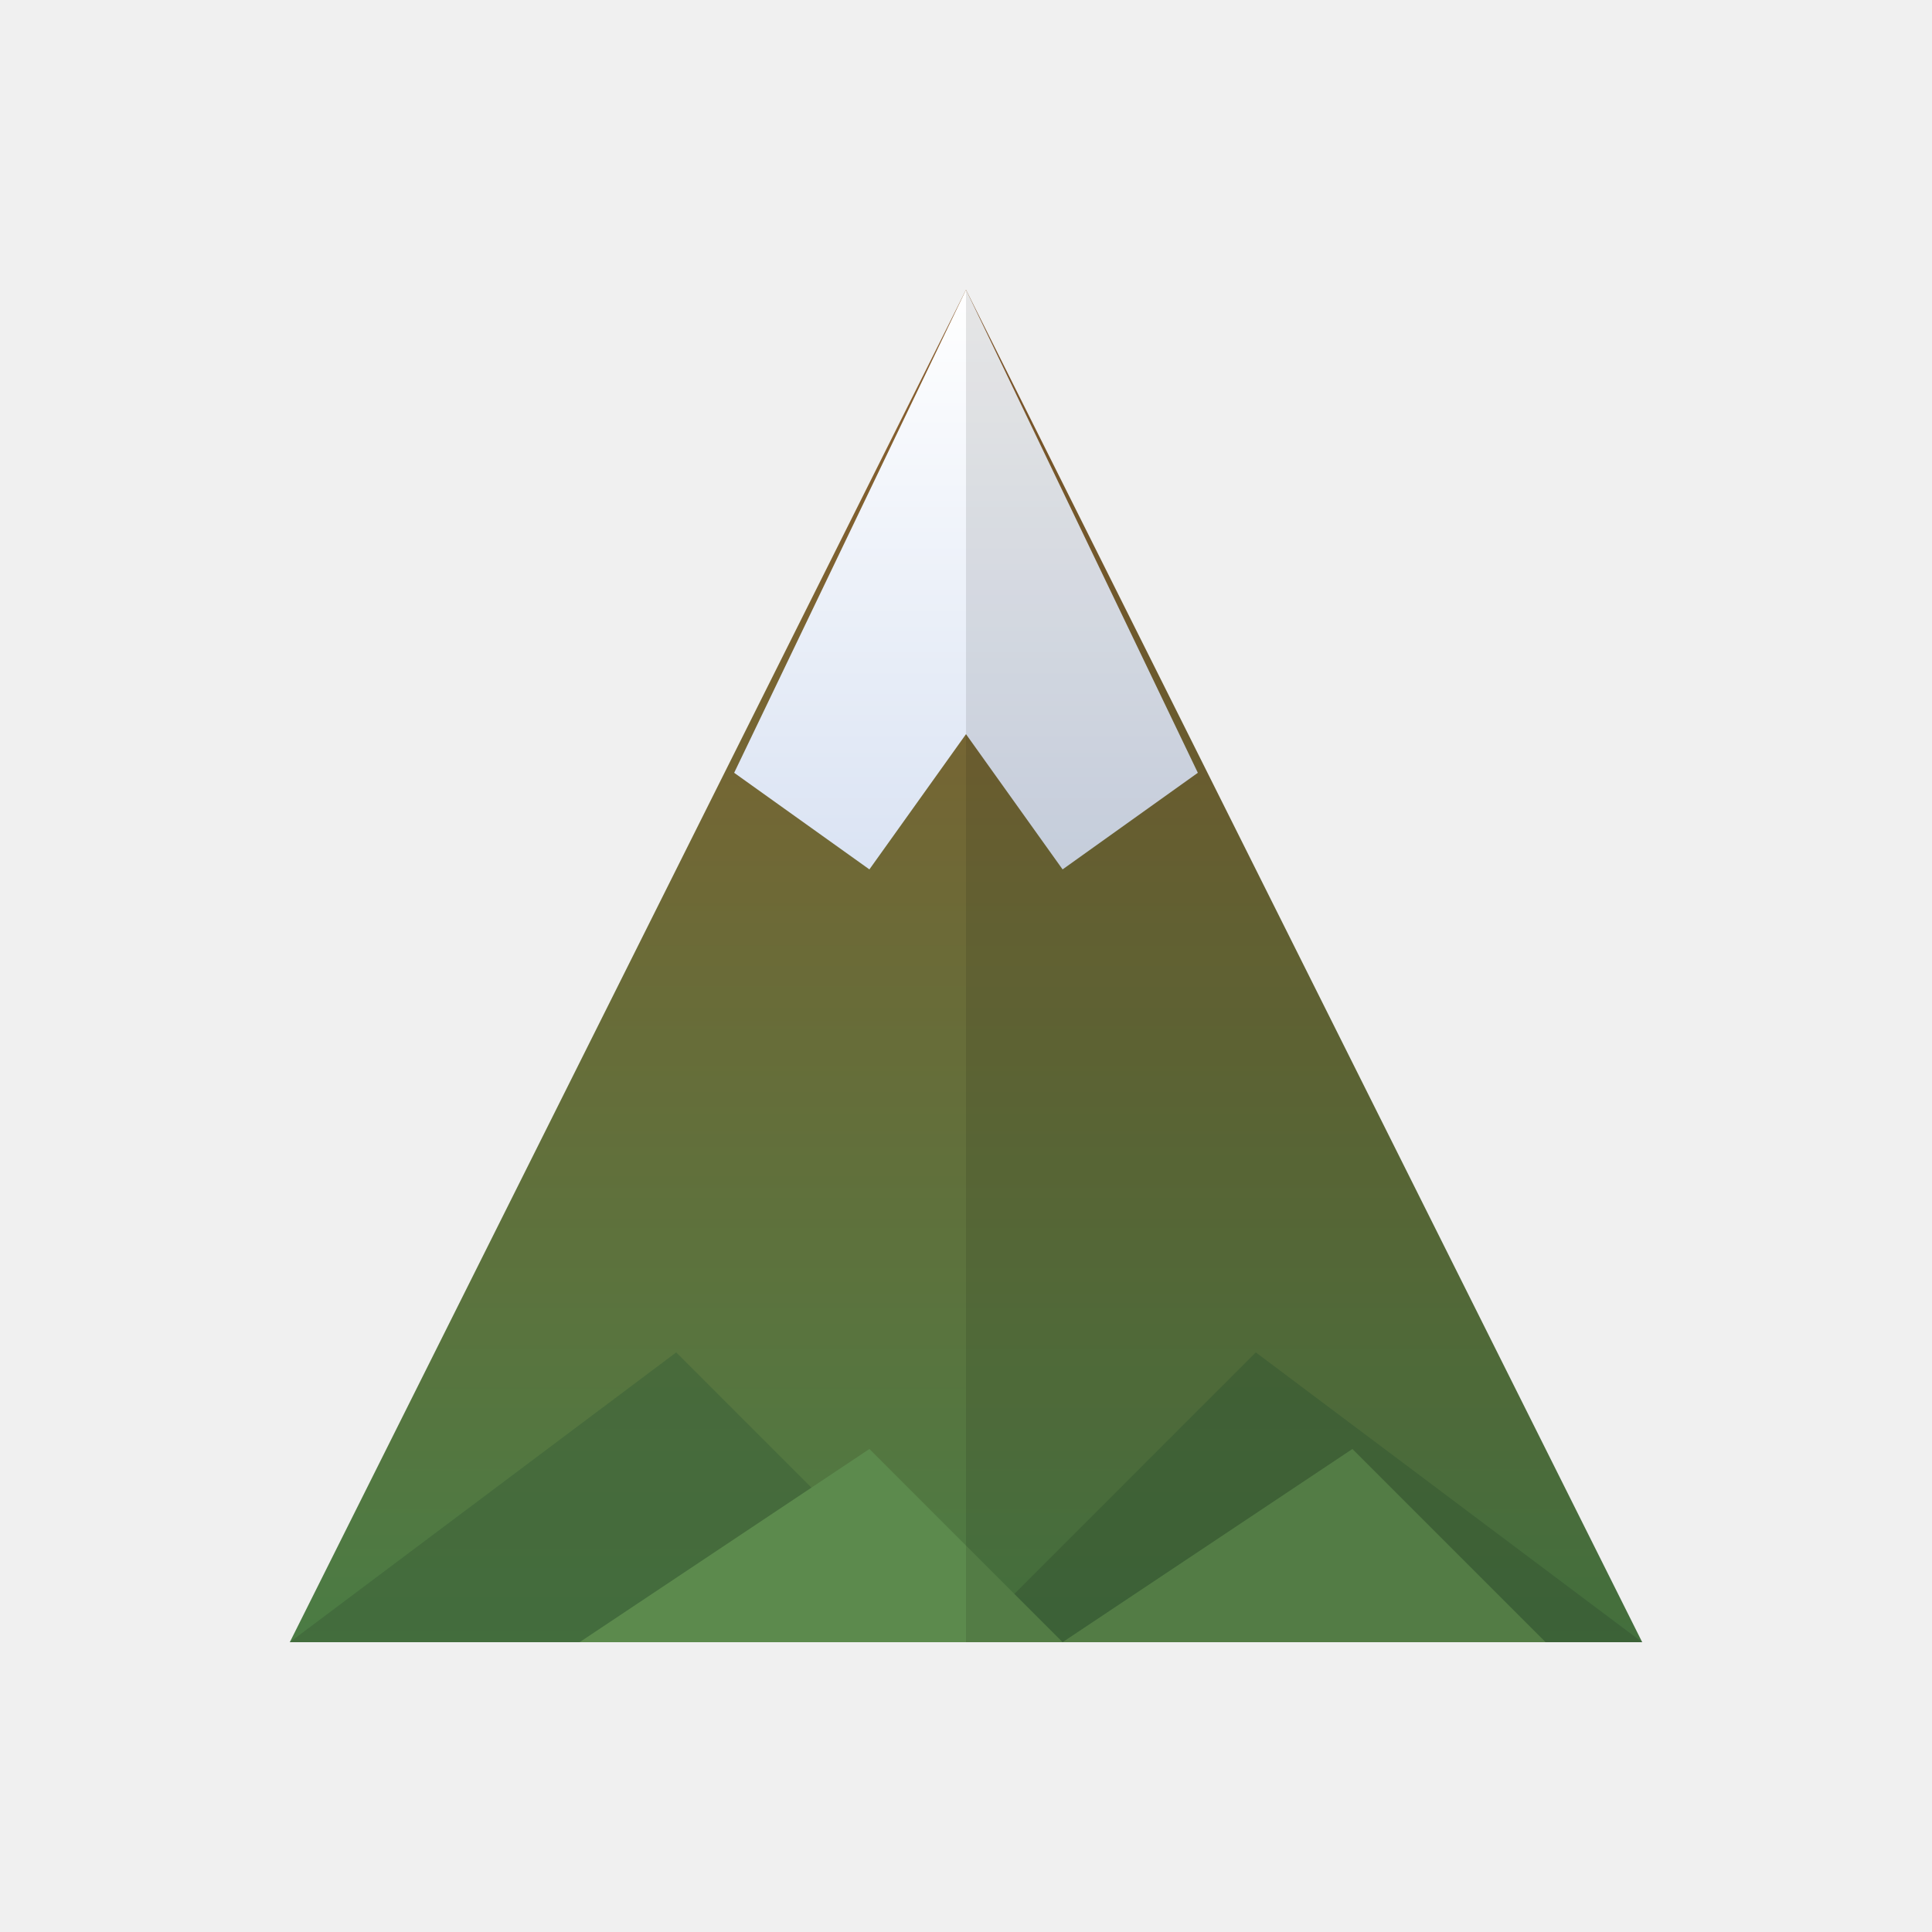
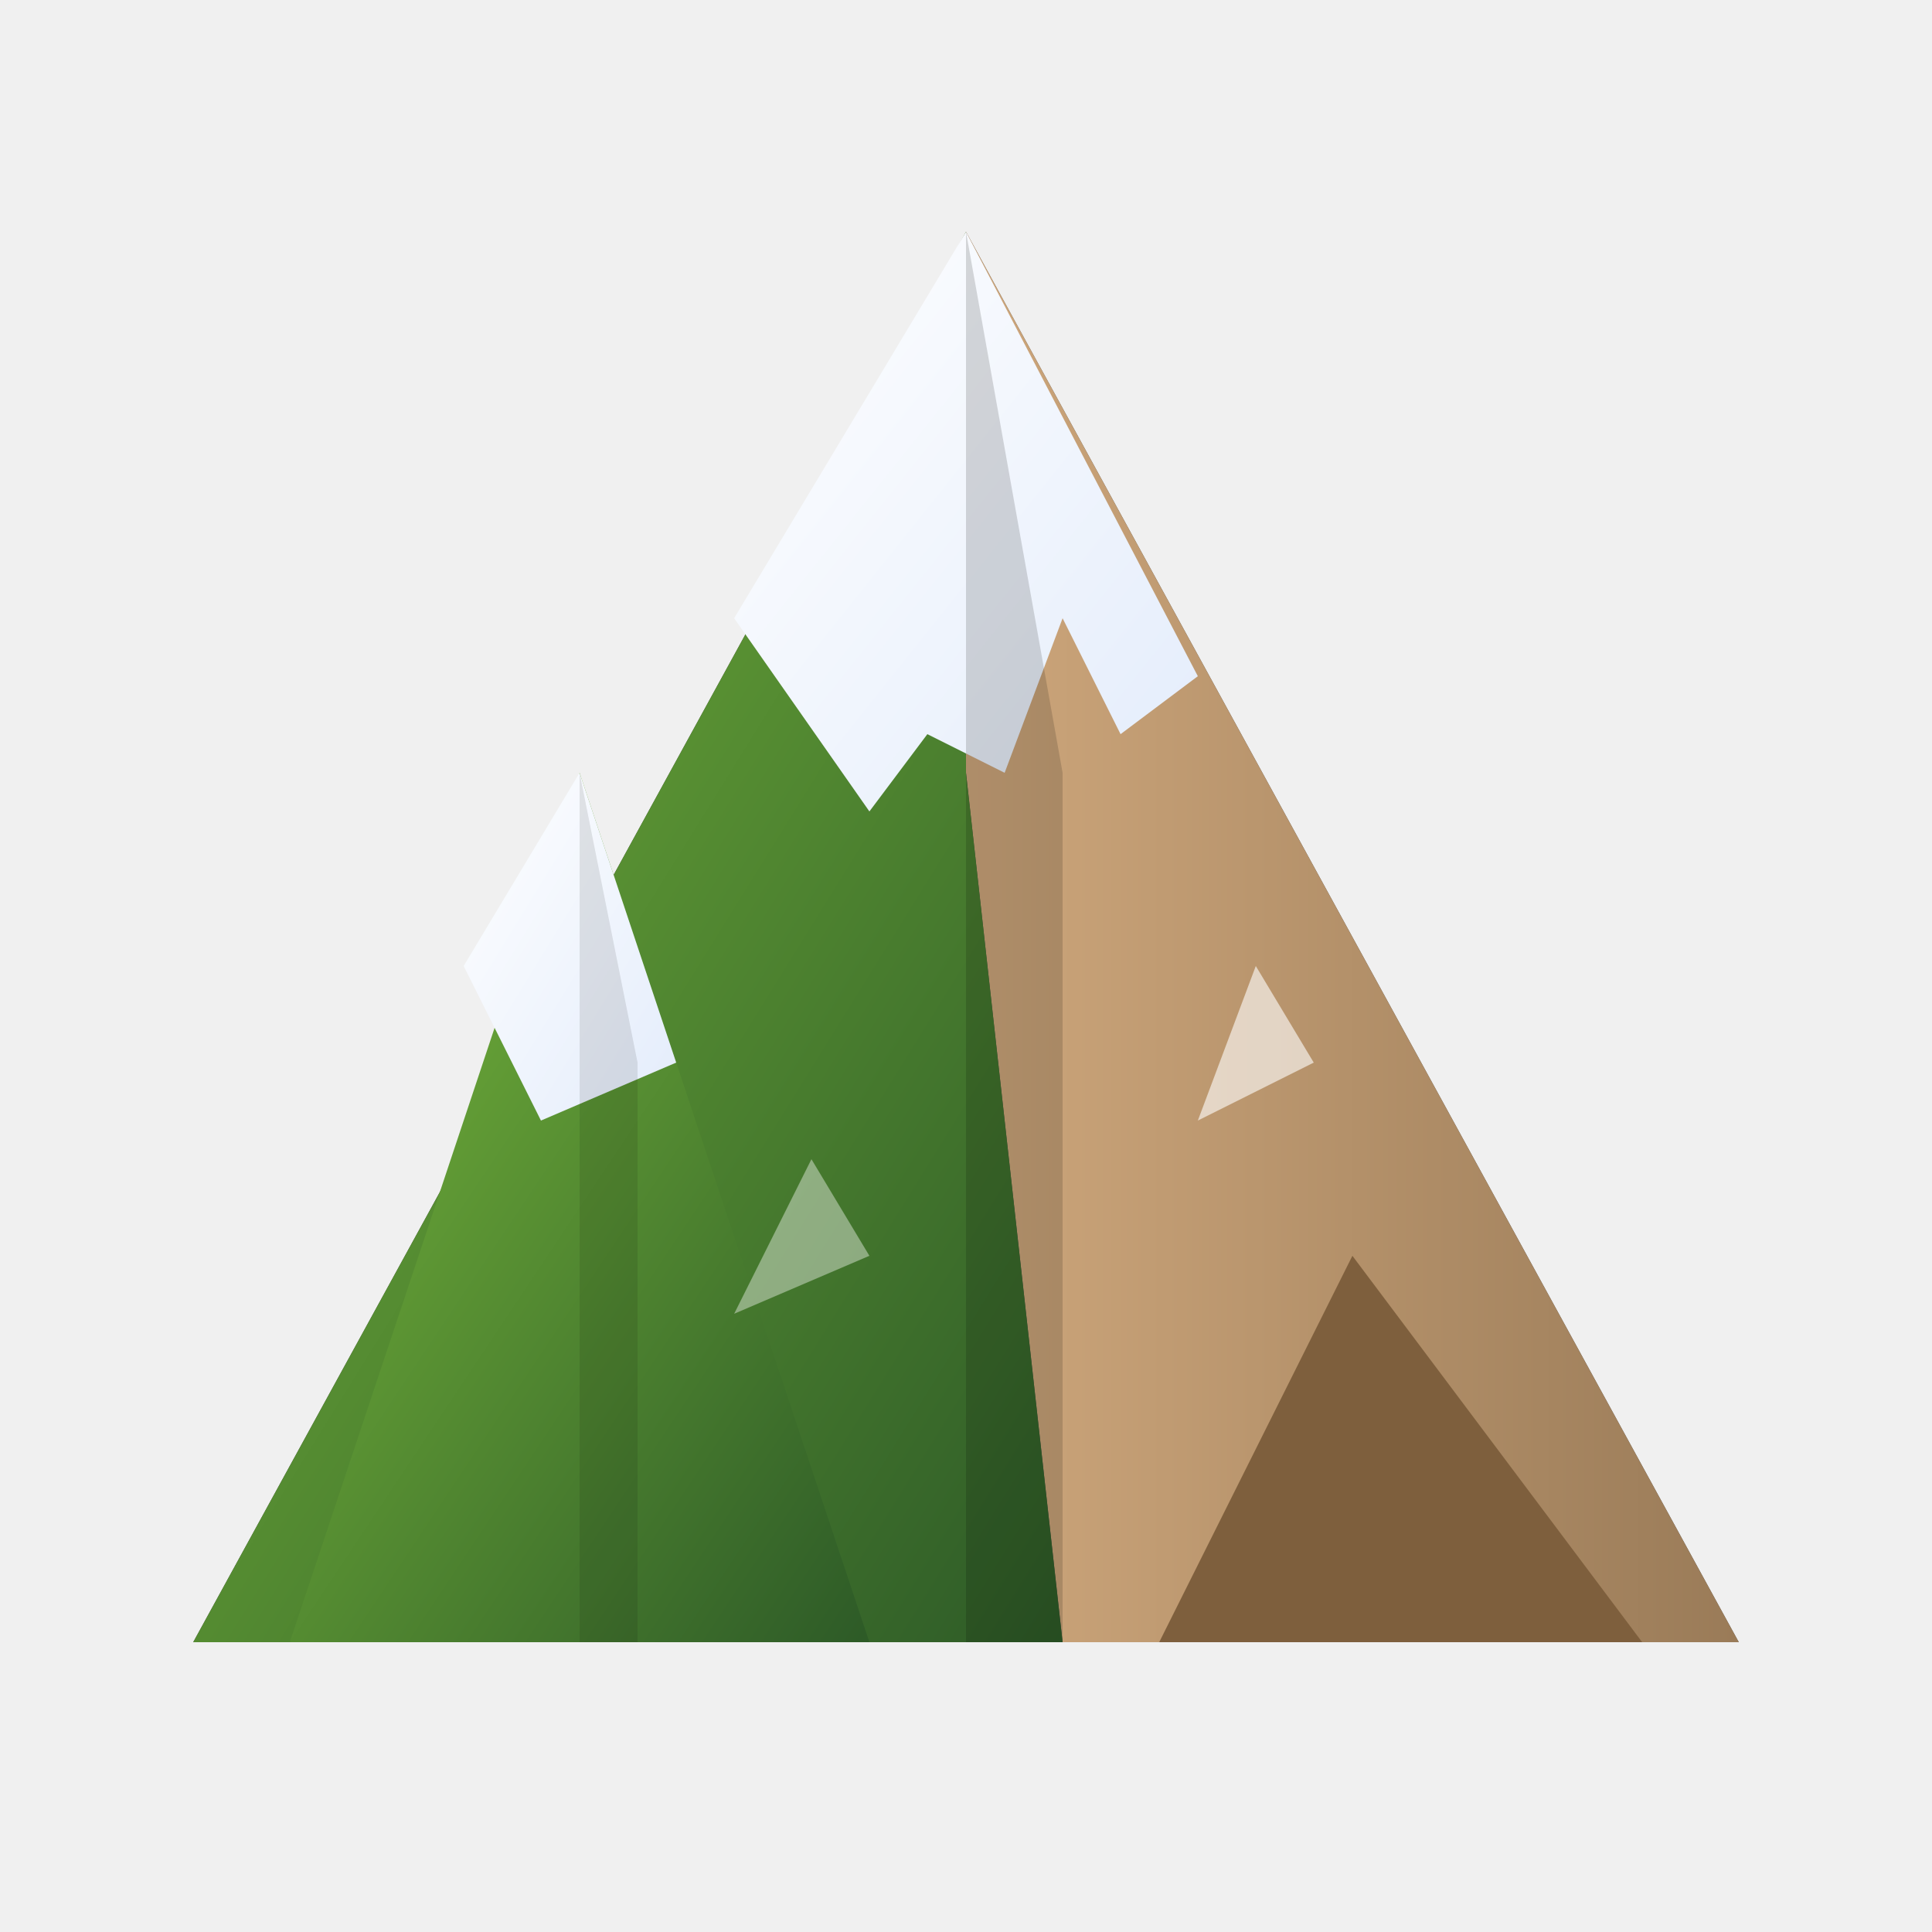
<svg xmlns="http://www.w3.org/2000/svg" viewBox="0 0 100 100">
  <defs>
-     <linearGradient id="snowGrad" x1="0%" y1="0%" x2="0%" y2="100%">
-       <stop offset="0%" style="stop-color:#ffffff;stop-opacity:1" />
-       <stop offset="100%" style="stop-color:#dae3f3;stop-opacity:1" />
+     <linearGradient id="snowInner" x1="0" y1="0" x2="1" y2="1">
+       <stop offset="0%" style="stop-color:#FFFFFF" />
+       <stop offset="100%" style="stop-color:#E3ECFB" />
    </linearGradient>
-     <linearGradient id="mountainGrad" x1="0%" y1="0%" x2="0%" y2="100%">
-       <stop offset="0%" style="stop-color:#8b5a2b;stop-opacity:1" />
-       <stop offset="100%" style="stop-color:#4a7c44;stop-opacity:1" />
+     <linearGradient id="rockSide" x1="0" y1="0" x2="1" y2="0">
+       <stop offset="0%" style="stop-color:#CDA67B" />
+       <stop offset="100%" style="stop-color:#9A7B58" />
+     </linearGradient>
+     <linearGradient id="grassSide" x1="0" y1="0" x2="1" y2="1">
+       <stop offset="0%" style="stop-color:#7CBD3C" />
+       <stop offset="100%" style="stop-color:#2D5A27" />
    </linearGradient>
  </defs>
-   <path d="M50 15 L85 85 L15 85 Z" fill="url(#mountainGrad)" />
-   <path d="M15 85 L35 70 L50 85 L65 70 L85 85 Z" fill="#3d6339" opacity="0.6" />
-   <path d="M30 85 L45 75 L55 85 L70 75 L80 85 Z" fill="#5c8a4d" />
-   <path d="M50 15 L62 40 L55 45 L50 38 L45 45 L38 40 Z" fill="url(#snowGrad)" />
-   <path d="M50 15 L50 85 L85 85 Z" fill="black" opacity="0.1" />
+   <path d="M50 12 L90 85 L10 85 Z" fill="#4A4A4A" />
+   <path d="M50 12 L90 85 L55 85 L50 40 Z" fill="url(#rockSide)" />
+   <path d="M50 12 L10 85 L55 85 L50 40 Z" fill="url(#grassSide)" />
+   <path d="M25 70 L35 85 L15 85 Z" fill="#3D7E2B" />
+   <path d="M70 65 L85 85 L60 85 Z" fill="#7E5F3D" />
+   <path d="M30 40 L45 85 L15 85 Z" fill="url(#grassSide)" />
+   <path d="M30 40 L35 55 L28 58 L24 50 Z" fill="url(#snowInner)" />
+   <path d="M50 12             L62 35 L58 38 L55 32 L52 40 L48 38 L45 42 L38 32 Z" fill="url(#snowInner)" />
+   <path d="M50 12 L55 40 L55 85 L50 85 Z" fill="black" opacity="0.15" />
+   <path d="M30 40 L33 55 L33 85 L30 85 Z" fill="black" opacity="0.1" />
+   <path d="M65 50 L68 55 L62 58 Z" fill="#FFFFFF" opacity="0.6" />
+   <path d="M42 60 L45 65 L38 68 Z" fill="#FFFFFF" opacity="0.4" />
</svg>
